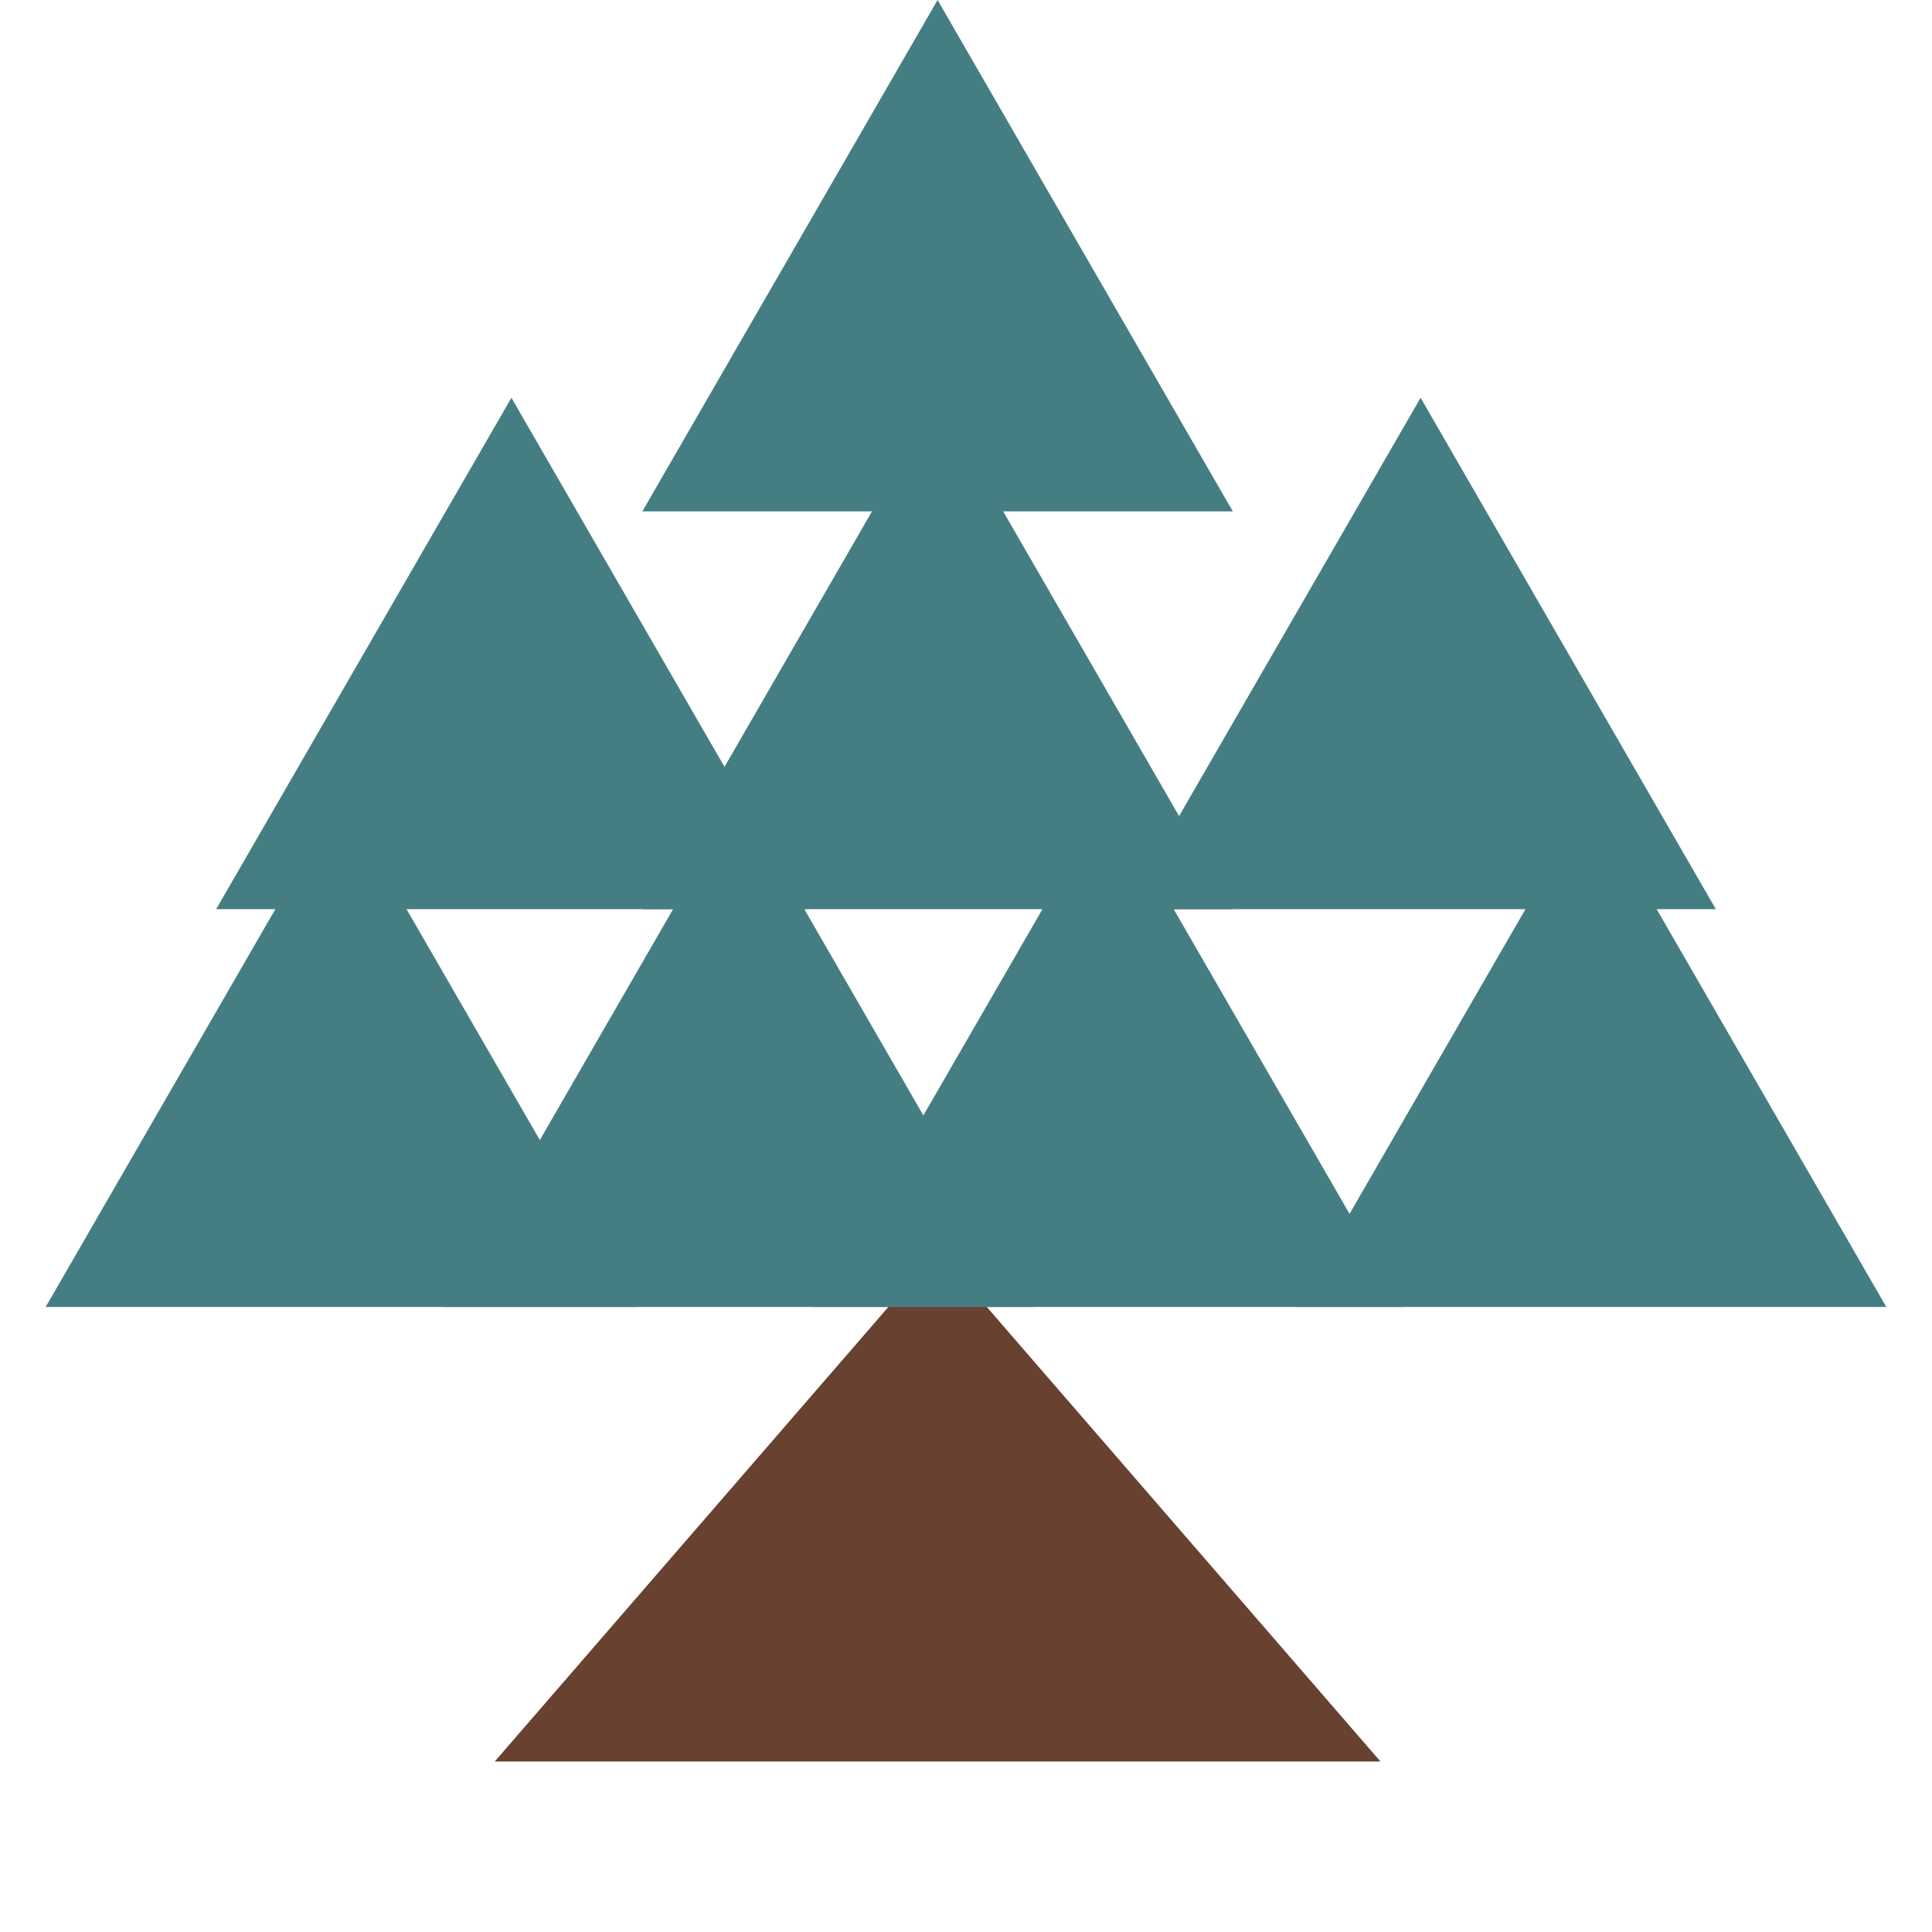
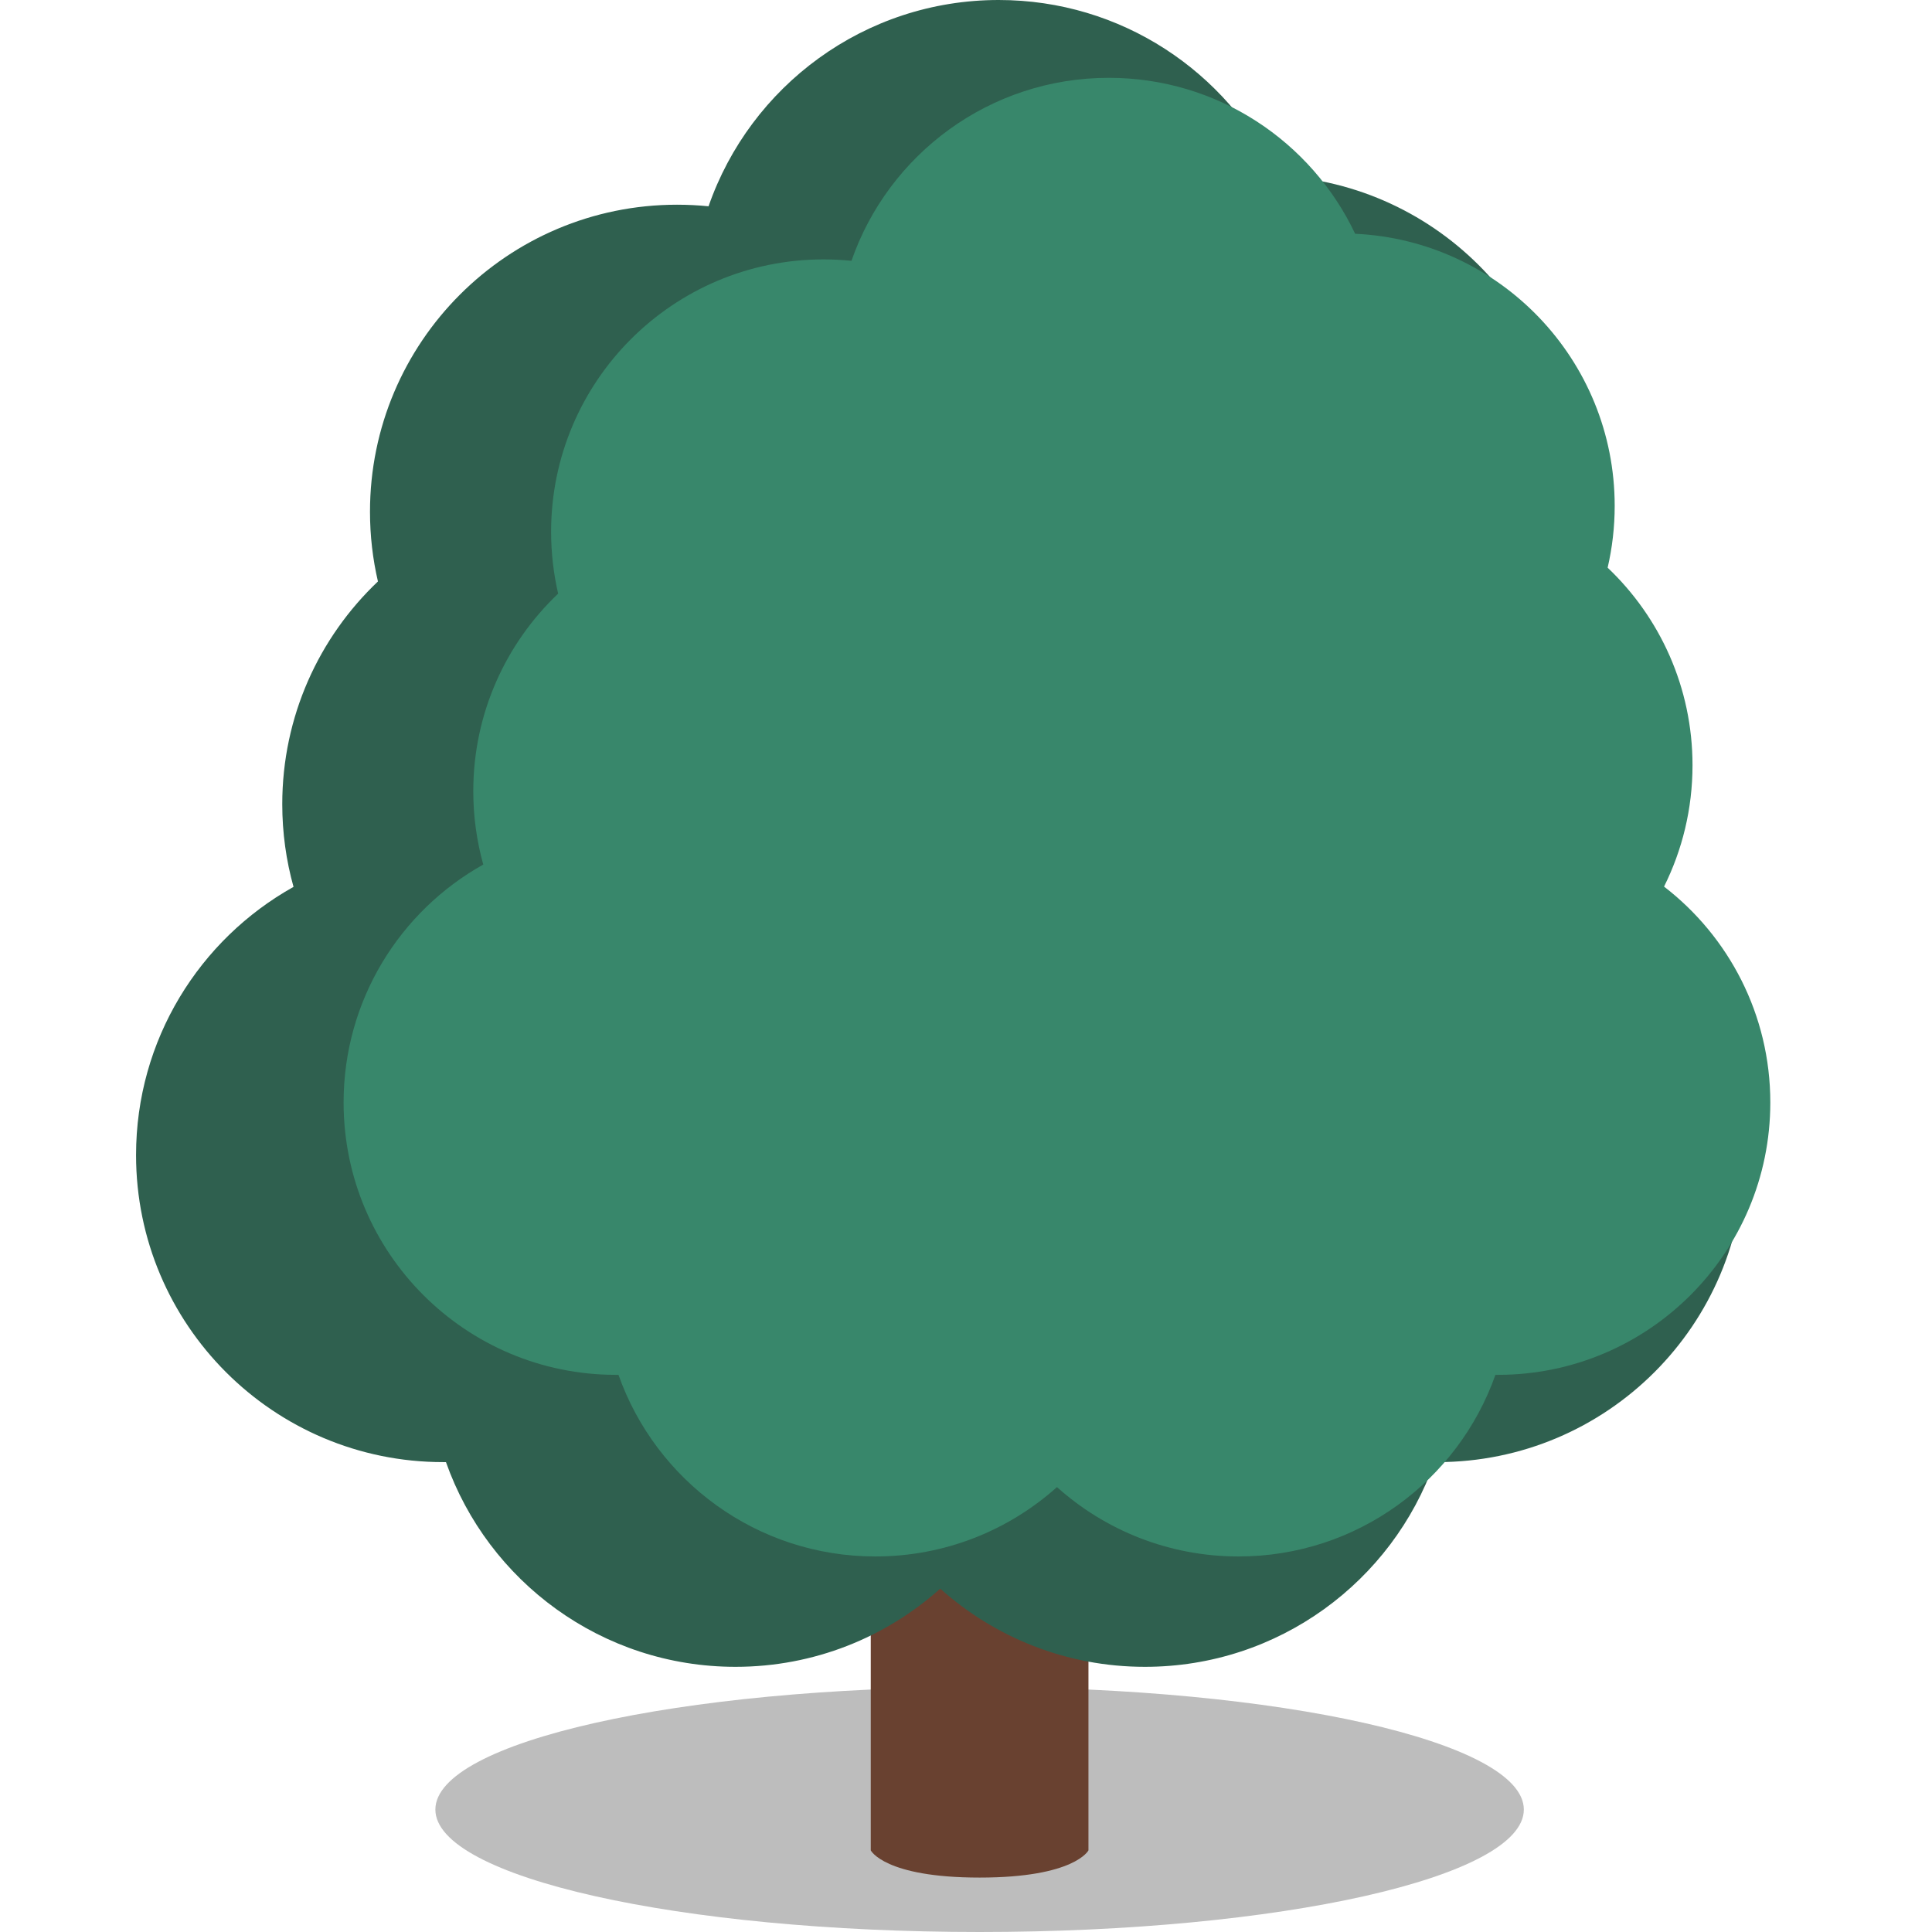
- <svg xmlns="http://www.w3.org/2000/svg" width="68" height="68" viewBox="0 0 68 68" fill="none">
-   <path d="M33 0L43.392 18H22.608L33 0Z" fill="#457E82" />
-   <path d="M50 14L60.392 32H39.608L50 14Z" fill="#457E82" />
-   <path d="M33 14L43.392 32H22.608L33 14Z" fill="#457E82" />
-   <path d="M18 14L28.392 32H7.608L18 14Z" fill="#457E82" />
-   <path d="M12 28L22.392 46H1.608L12 28Z" fill="#457E82" />
-   <path d="M26 28L36.392 46H15.608L26 28Z" fill="#457E82" />
-   <path d="M33 44L48.589 62H17.412L33 44Z" fill="#694130" />
-   <path d="M39 28L49.392 46H28.608L39 28Z" fill="#457E82" />
-   <path d="M56 28L66.392 46H45.608L56 28Z" fill="#457E82" />
+ <svg xmlns="http://www.w3.org/2000/svg" width="71" height="71" viewBox="0 0 71 71" fill="none">
+   <ellipse cx="36" cy="66.5" rx="20" ry="4.5" fill="black" fill-opacity="0.26" />
+   <path d="M32 50H40V68C40 68 39.5 69 36 69C32.5 69 32 68 32 68V50Z" fill="#694130" />
+   <path fill-rule="evenodd" clip-rule="evenodd" d="M16.389 53.732C17.937 58.114 22.117 61.255 27.03 61.255C29.92 61.255 32.556 60.168 34.553 58.382C36.549 60.168 39.185 61.255 42.075 61.255C46.989 61.255 51.168 58.114 52.717 53.732L52.767 53.732L52.821 53.732C59.053 53.732 64.105 48.68 64.105 42.448C64.105 38.807 62.38 35.568 59.702 33.505C60.457 31.991 60.881 30.284 60.881 28.478C60.881 25.256 59.531 22.349 57.365 20.293C57.556 19.47 57.657 18.613 57.657 17.732C57.657 11.678 52.89 6.738 46.905 6.46C45.097 2.641 41.208 0 36.702 0C31.767 0 27.572 3.168 26.039 7.581C25.659 7.543 25.272 7.523 24.881 7.523C18.649 7.523 13.597 12.575 13.597 18.806C13.597 19.688 13.698 20.545 13.889 21.368C11.723 23.424 10.373 26.331 10.373 29.553C10.373 30.605 10.517 31.625 10.787 32.592C7.334 34.521 5 38.212 5 42.448C5 48.68 10.052 53.732 16.284 53.732C16.319 53.732 16.354 53.732 16.389 53.732Z" fill="#2F604F" />
+   <path fill-rule="evenodd" clip-rule="evenodd" d="M22.729 50.525C24.103 54.413 27.811 57.199 32.169 57.199C34.733 57.199 37.072 56.235 38.843 54.65C40.613 56.235 42.952 57.199 45.516 57.199C49.874 57.199 53.582 54.413 54.956 50.525C54.987 50.525 55.018 50.525 55.049 50.525C60.577 50.525 65.058 46.044 65.058 40.516C65.058 37.285 63.528 34.412 61.153 32.582C61.822 31.239 62.199 29.725 62.199 28.123C62.199 25.264 61.001 22.686 59.08 20.862C59.249 20.132 59.339 19.371 59.339 18.59C59.339 13.219 55.11 8.837 49.801 8.591C48.197 5.203 44.746 2.86 40.749 2.86C36.371 2.86 32.65 5.67 31.291 9.585C30.953 9.551 30.61 9.533 30.263 9.533C24.735 9.533 20.253 14.015 20.253 19.543C20.253 20.325 20.343 21.085 20.512 21.816C18.591 23.639 17.393 26.218 17.393 29.076C17.393 30.01 17.521 30.914 17.76 31.772C14.697 33.483 12.627 36.758 12.627 40.516C12.627 46.044 17.108 50.525 22.636 50.525C22.667 50.525 22.698 50.525 22.729 50.525Z" fill="#38876B" />
</svg>
